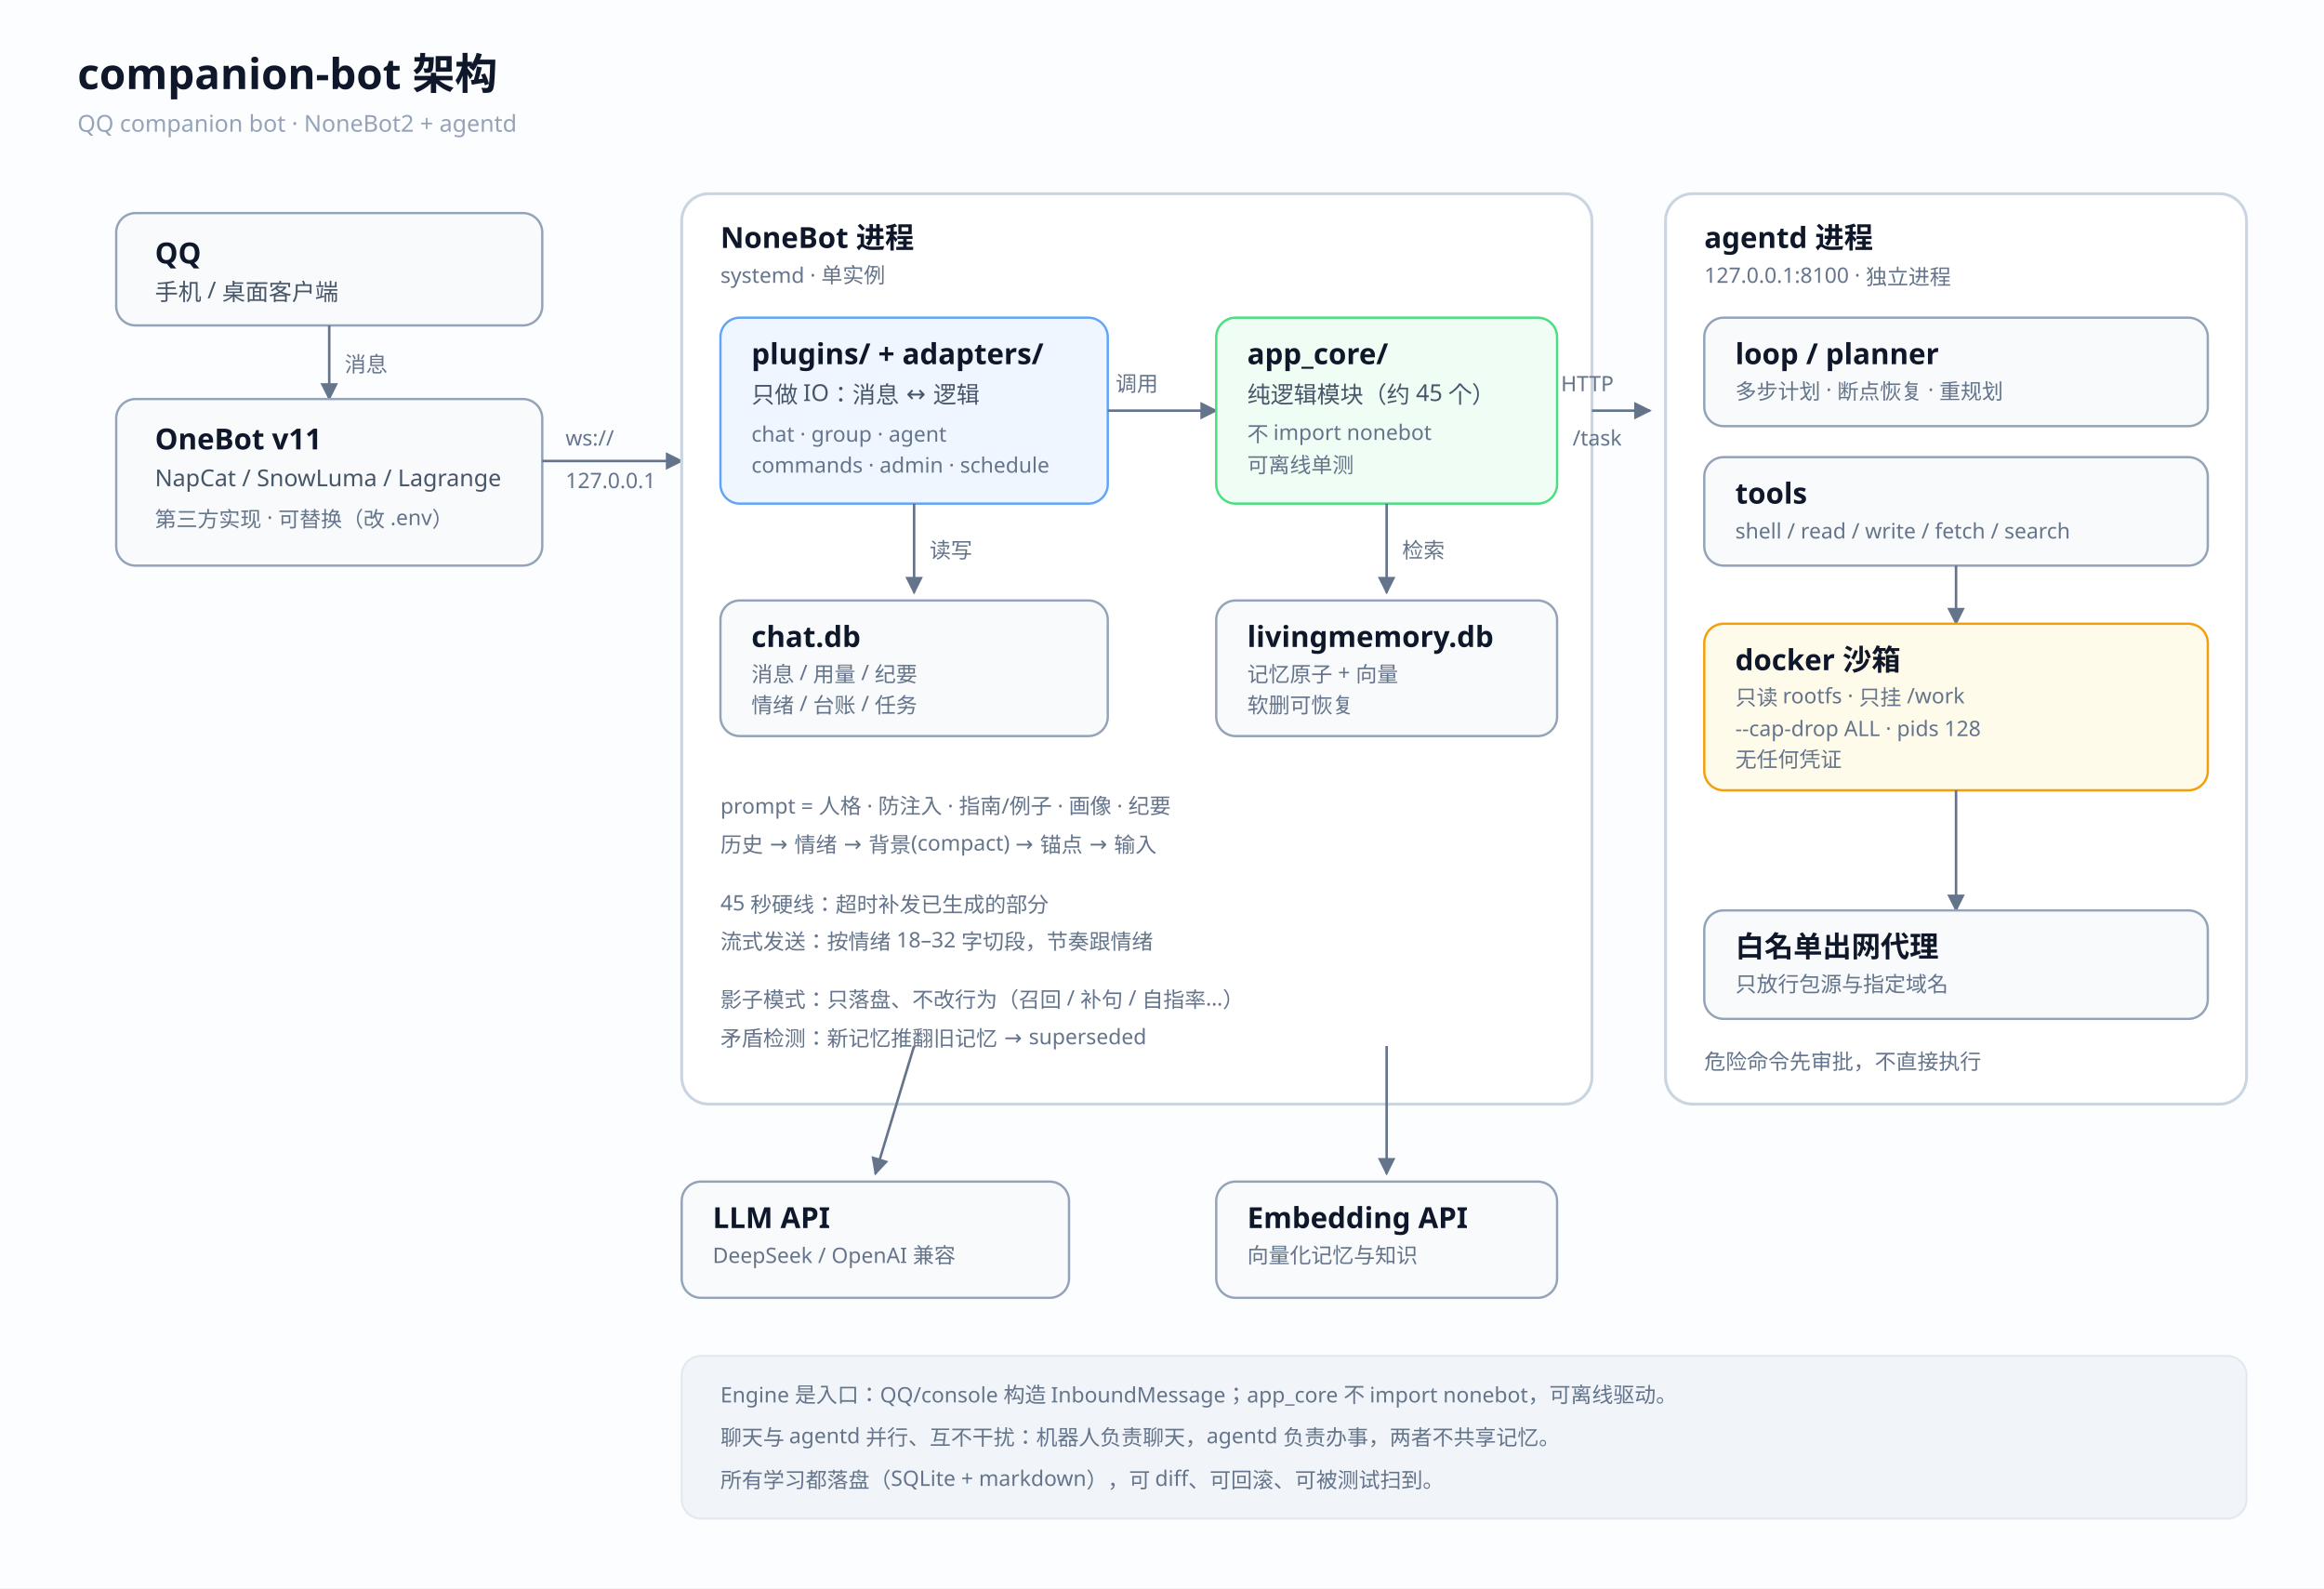
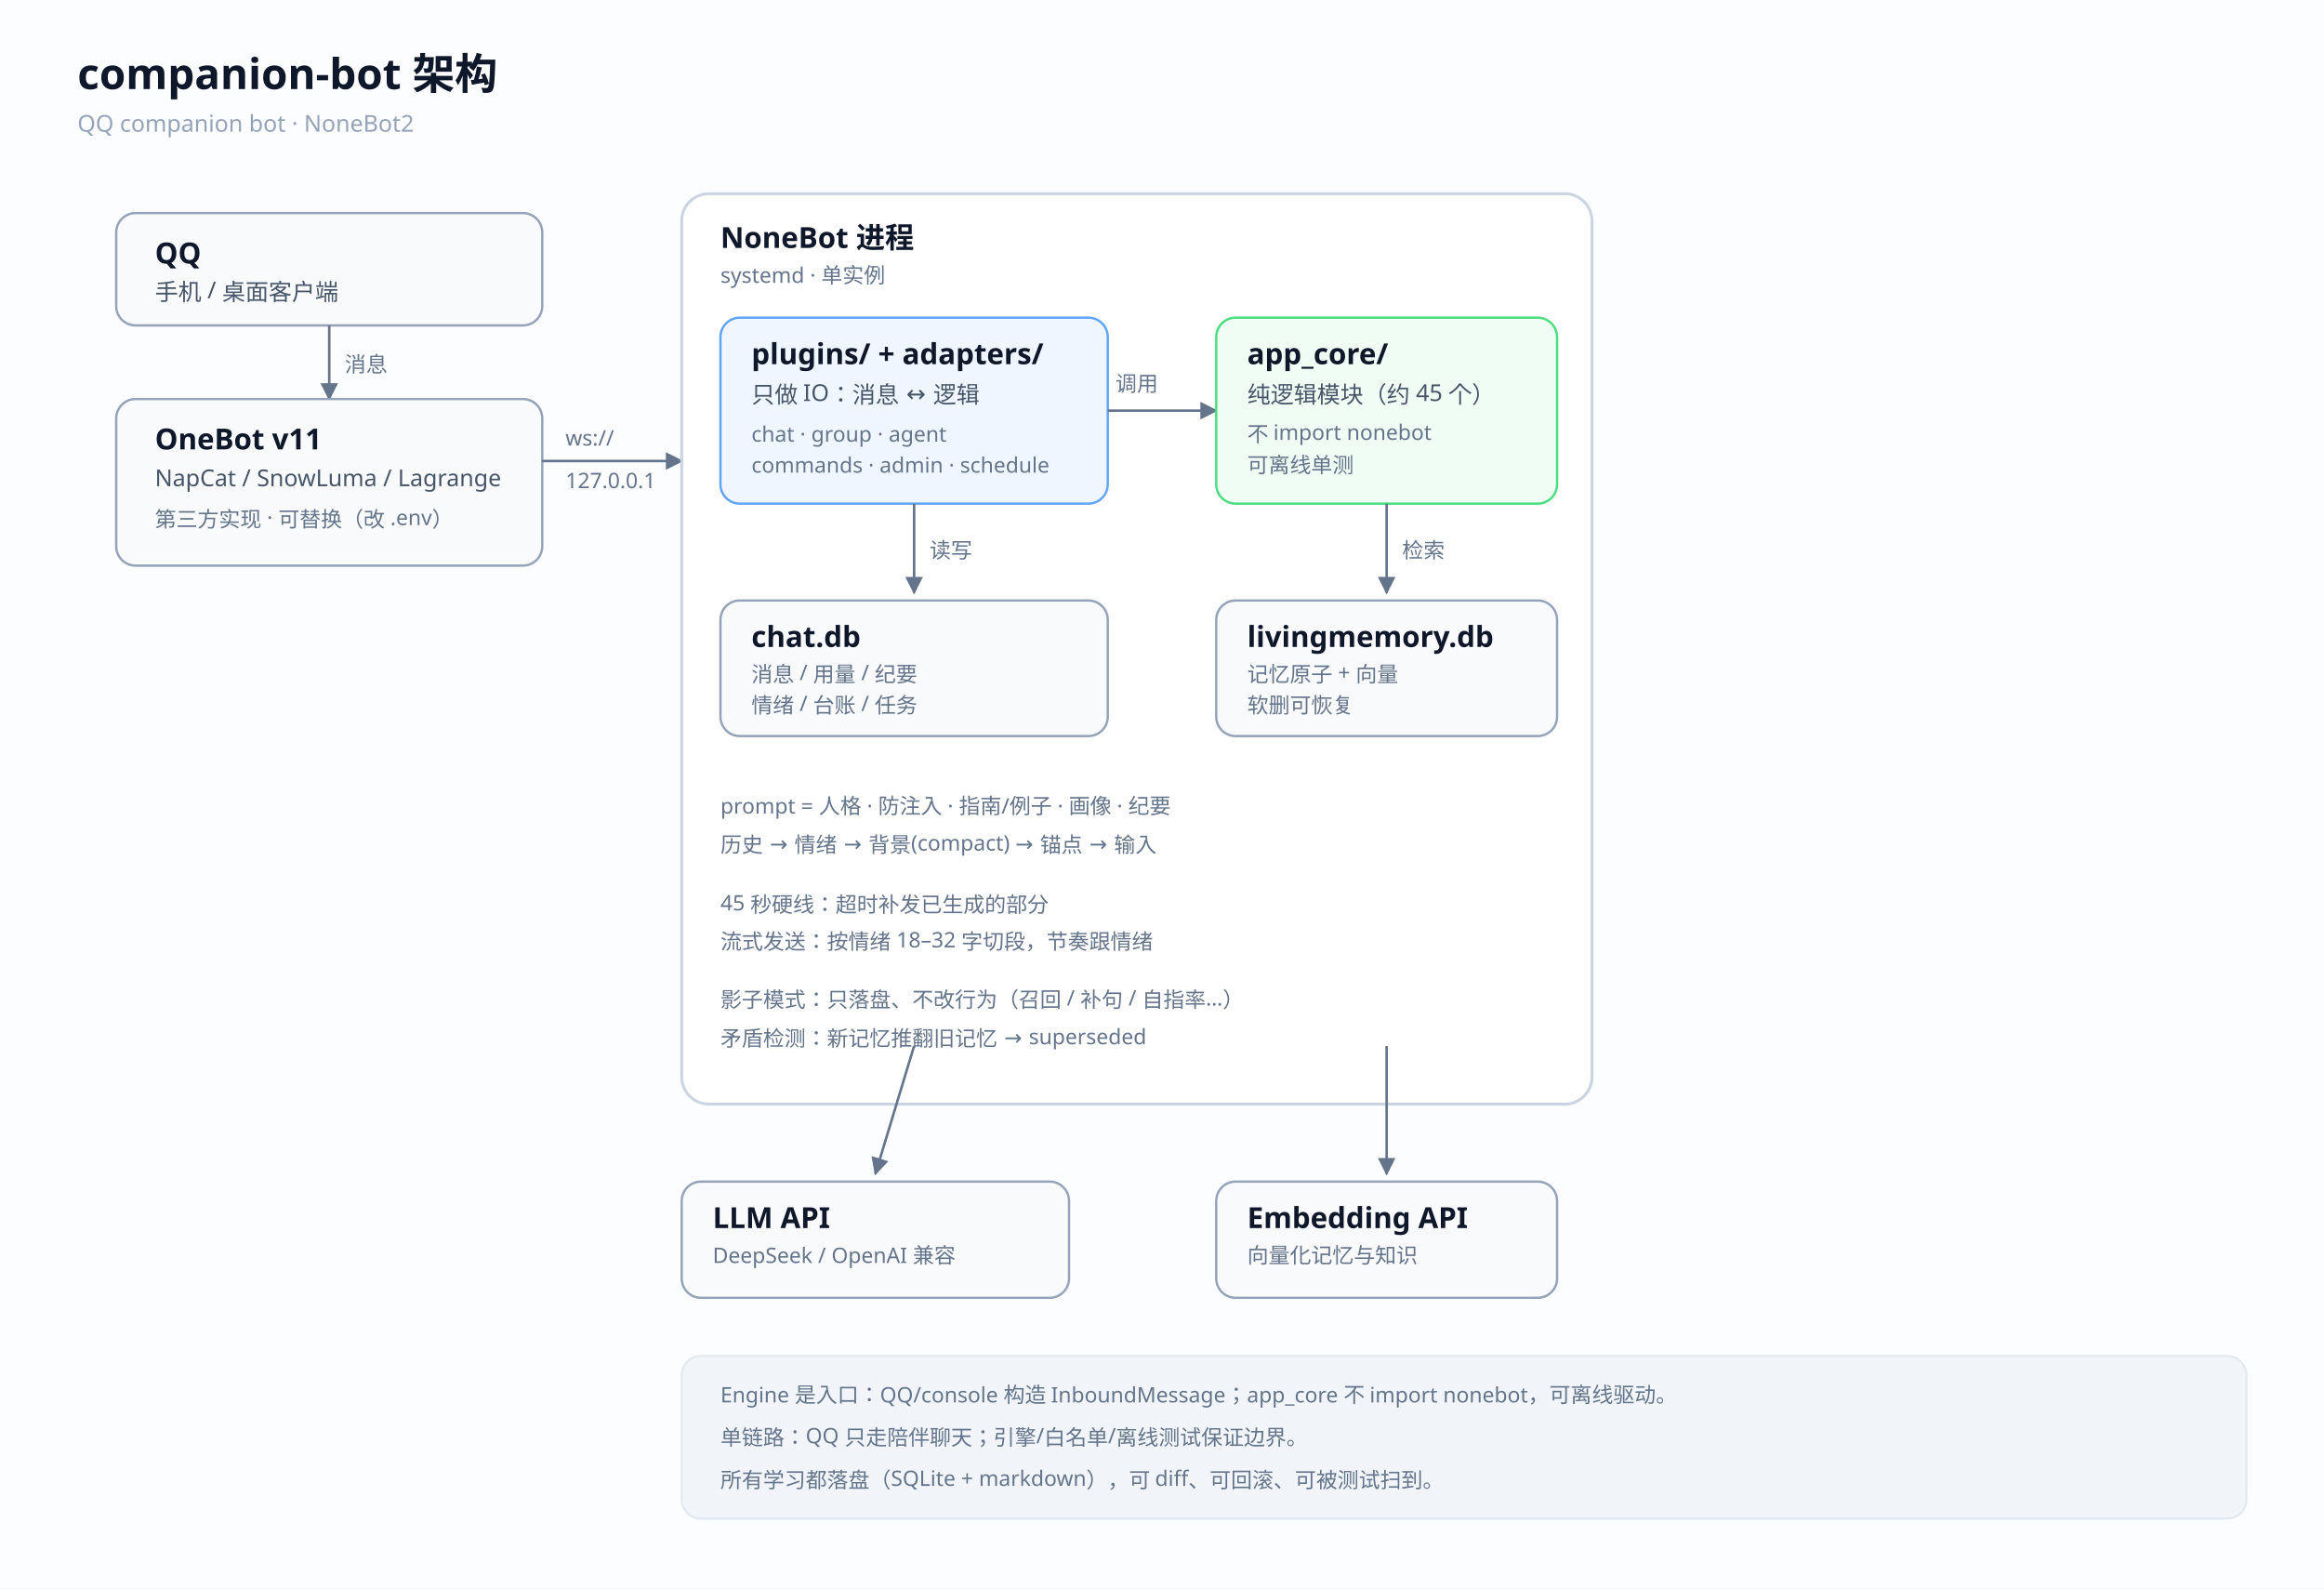
<svg xmlns="http://www.w3.org/2000/svg" width="1200" height="820" viewBox="0 0 1200 820" font-family="Noto Sans SC, Microsoft YaHei, PingFang SC, sans-serif">
  <defs>
    <marker id="arrow" viewBox="0 0 10 10" refX="9" refY="5" markerWidth="7" markerHeight="7" orient="auto-start-reverse">
      <path d="M 0 0 L 10 5 L 0 10 z" fill="#64748b" />
    </marker>
    <style>
      .panel { fill:#ffffff; stroke:#cbd5e1; stroke-width:1.5; rx:14; }
      .box   { fill:#f8fafc; stroke:#94a3b8; stroke-width:1.2; rx:10; }
      .blue  { fill:#eff6ff; stroke:#60a5fa; }
      .green { fill:#f0fdf4; stroke:#4ade80; }
      .amber { fill:#fffbeb; stroke:#f59e0b; }
      .title { font-size:15px; font-weight:700; fill:#0f172a; }
      .sub   { font-size:12px; fill:#475569; }
      .tiny  { font-size:11px; fill:#64748b; }
      .h1    { font-size:22px; font-weight:700; fill:#0f172a; }
      .h2    { font-size:12px; fill:#94a3b8; }
      .edge  { stroke:#64748b; stroke-width:1.3; fill:none; marker-end:url(#arrow); }
    </style>
  </defs>
  <rect width="1200" height="820" fill="#fcfdff" />
  <text class="h1" x="40" y="46">companion-bot 架构</text>
-   <text class="h2" x="40" y="68">QQ companion bot · NoneBot2 + agentd</text>
+   <text class="h2" x="40" y="68">QQ companion bot · NoneBot2</text>
  <rect class="box" x="60" y="110" width="220" height="58" rx="10" />
  <text class="title" x="80" y="136">QQ</text>
  <text class="sub" x="80" y="155">手机 / 桌面客户端</text>
  <path class="edge" d="M170 168 L170 206" />
  <text class="tiny" x="178" y="192">消息</text>
  <rect class="box" x="60" y="206" width="220" height="86" rx="10" />
  <text class="title" x="80" y="232">OneBot v11</text>
  <text class="sub" x="80" y="251">NapCat / SnowLuma / Lagrange</text>
  <text class="tiny" x="80" y="272">第三方实现 · 可替换（改 .env）</text>
  <path class="edge" d="M280 238 L352 238" />
  <text class="tiny" x="292" y="230">ws://</text>
  <text class="tiny" x="292" y="252">127.0.0.1</text>
  <rect class="panel" x="352" y="100" width="470" height="470" rx="14" />
  <text class="title" x="372" y="128">NoneBot 进程</text>
  <text class="tiny" x="372" y="146">systemd · 单实例</text>
  <rect class="box blue" x="372" y="164" width="200" height="96" rx="10" />
  <text class="title" x="388" y="188">plugins/ + adapters/</text>
  <text class="sub" x="388" y="208">只做 IO：消息 ↔ 逻辑</text>
  <text class="tiny" x="388" y="228">chat · group · agent</text>
  <text class="tiny" x="388" y="244">commands · admin · schedule</text>
  <path class="edge" d="M572 212 L628 212" />
  <text class="tiny" x="576" y="202">调用</text>
  <rect class="box green" x="628" y="164" width="176" height="96" rx="10" />
  <text class="title" x="644" y="188">app_core/</text>
  <text class="sub" x="644" y="208">纯逻辑模块（约 45 个）</text>
  <text class="tiny" x="644" y="228">不 import nonebot</text>
  <text class="tiny" x="644" y="244">可离线单测</text>
  <rect class="box" x="372" y="310" width="200" height="70" rx="10" />
  <text class="title" x="388" y="334">chat.db</text>
  <text class="tiny" x="388" y="352">消息 / 用量 / 纪要</text>
  <text class="tiny" x="388" y="368">情绪 / 台账 / 任务</text>
  <rect class="box" x="628" y="310" width="176" height="70" rx="10" />
  <text class="title" x="644" y="334">livingmemory.db</text>
  <text class="tiny" x="644" y="352">记忆原子 + 向量</text>
  <text class="tiny" x="644" y="368">软删可恢复</text>
  <path class="edge" d="M472 260 L472 306" />
  <text class="tiny" x="480" y="288">读写</text>
  <path class="edge" d="M716 260 L716 306" />
  <text class="tiny" x="724" y="288">检索</text>
  <text class="tiny" x="372" y="420">prompt = 人格 · 防注入 · 指南/例子 · 画像 · 纪要</text>
  <text class="tiny" x="372" y="440">历史 → 情绪 → 背景(compact) → 锚点 → 输入</text>
  <text class="tiny" x="372" y="470">45 秒硬线：超时补发已生成的部分</text>
  <text class="tiny" x="372" y="490">流式发送：按情绪 18–32 字切段，节奏跟情绪</text>
  <text class="tiny" x="372" y="520">影子模式：只落盘、不改行为（召回 / 补句 / 自指率…）</text>
  <text class="tiny" x="372" y="540">矛盾检测：新记忆推翻旧记忆 → superseded</text>
-   <rect class="panel" x="860" y="100" width="300" height="470" rx="14" />
-   <text class="title" x="880" y="128">agentd 进程</text>
-   <text class="tiny" x="880" y="146">127.0.0.1:8100 · 独立进程</text>
-   <path class="edge" d="M822 212 L852 212" />
-   <text class="tiny" x="806" y="202">HTTP</text>
-   <text class="tiny" x="812" y="230">/task</text>
-   <rect class="box" x="880" y="164" width="260" height="56" rx="10" />
-   <text class="title" x="896" y="188">loop / planner</text>
-   <text class="tiny" x="896" y="206">多步计划 · 断点恢复 · 重规划</text>
-   <rect class="box" x="880" y="236" width="260" height="56" rx="10" />
-   <text class="title" x="896" y="260">tools</text>
-   <text class="tiny" x="896" y="278">shell / read / write / fetch / search</text>
-   <path class="edge" d="M1010 292 L1010 322" />
-   <rect class="box amber" x="880" y="322" width="260" height="86" rx="10" />
-   <text class="title" x="896" y="346">docker 沙箱</text>
-   <text class="tiny" x="896" y="364">只读 rootfs · 只挂 /work</text>
-   <text class="tiny" x="896" y="380">--cap-drop ALL · pids 128</text>
-   <text class="tiny" x="896" y="396">无任何凭证</text>
-   <path class="edge" d="M1010 408 L1010 470" />
-   <rect class="box" x="880" y="470" width="260" height="56" rx="10" />
-   <text class="title" x="896" y="494">白名单出网代理</text>
-   <text class="tiny" x="896" y="512">只放行包源与指定域名</text>
-   <text class="tiny" x="880" y="552">危险命令先审批，不直接执行</text>
  <rect class="box" x="352" y="610" width="200" height="60" rx="10" />
  <text class="title" x="368" y="634">LLM API</text>
  <text class="tiny" x="368" y="652">DeepSeek / OpenAI 兼容</text>
  <rect class="box" x="628" y="610" width="176" height="60" rx="10" />
  <text class="title" x="644" y="634">Embedding API</text>
  <text class="tiny" x="644" y="652">向量化记忆与知识</text>
  <path class="edge" d="M472 540 L452 606" />
  <path class="edge" d="M716 540 L716 606" />
  <rect x="352" y="700" width="808" height="84" rx="10" fill="#f1f5f9" stroke="#e2e8f0" />
  <text class="tiny" x="372" y="724">Engine 是入口：QQ/console 构造 InboundMessage；app_core 不 import nonebot，可离线驱动。</text>
-   <text class="tiny" x="372" y="746">聊天与 agentd 并行、互不干扰：机器人负责聊天，agentd 负责办事，两者不共享记忆。</text>
+   <text class="tiny" x="372" y="746">单链路：QQ 只走陪伴聊天；引擎/白名单/离线测试保证边界。</text>
  <text class="tiny" x="372" y="768">所有学习都落盘（SQLite + markdown），可 diff、可回滚、可被测试扫到。</text>
</svg>
